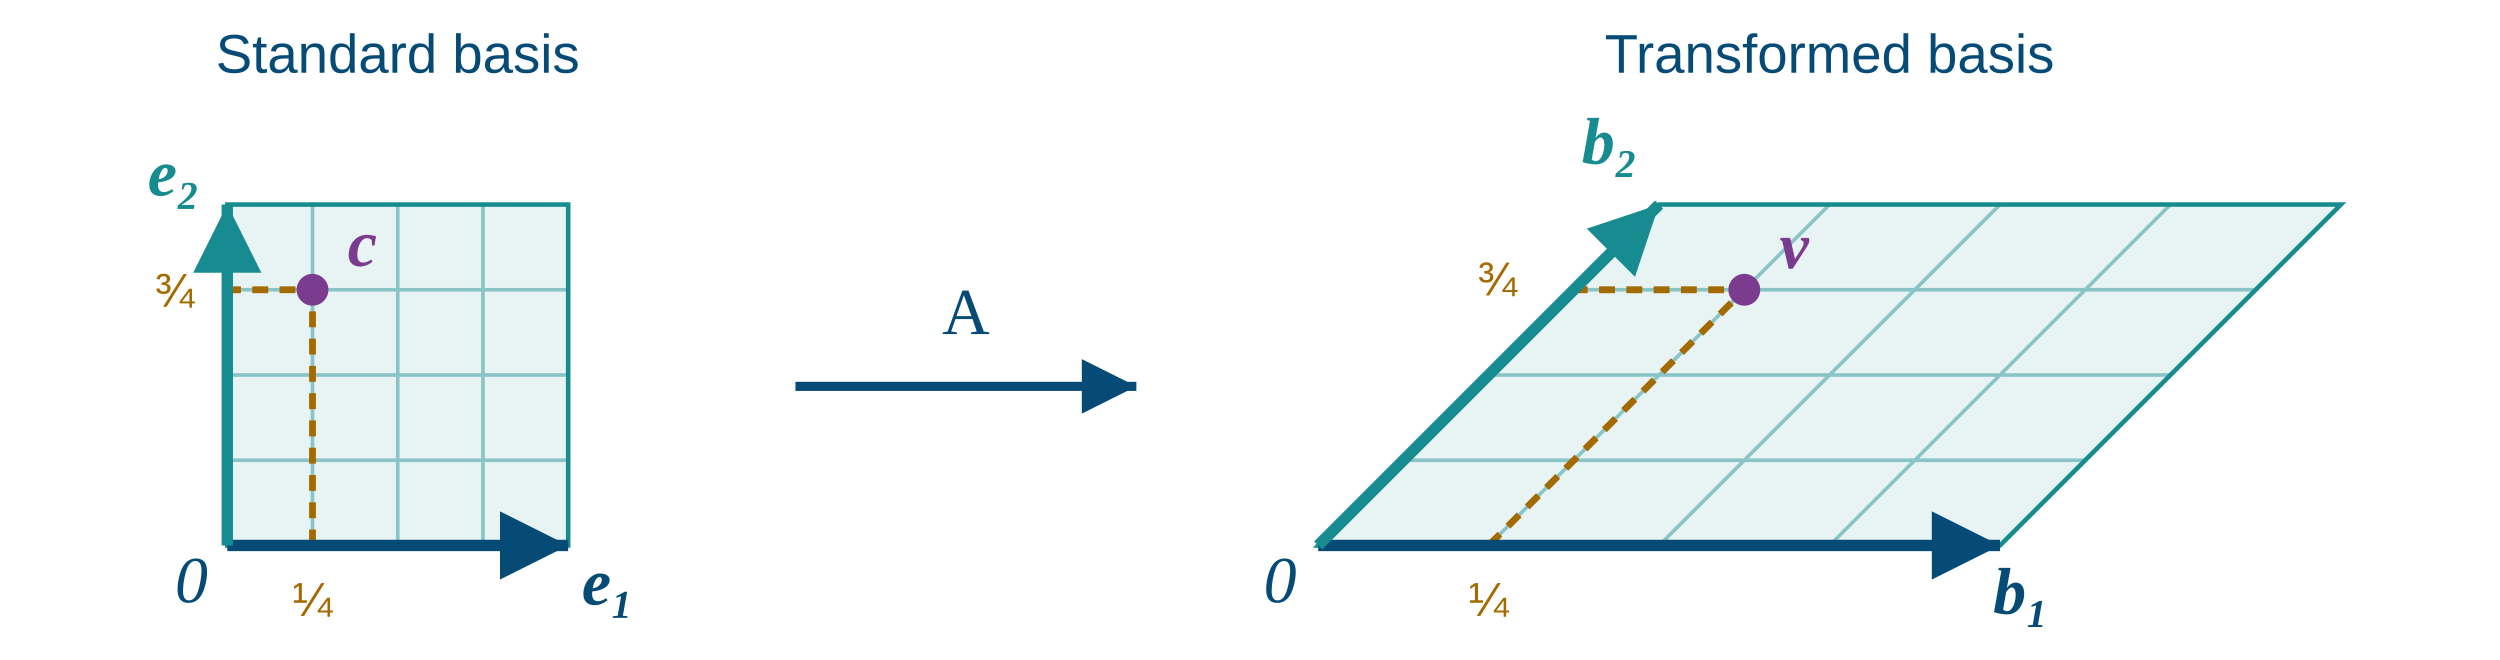
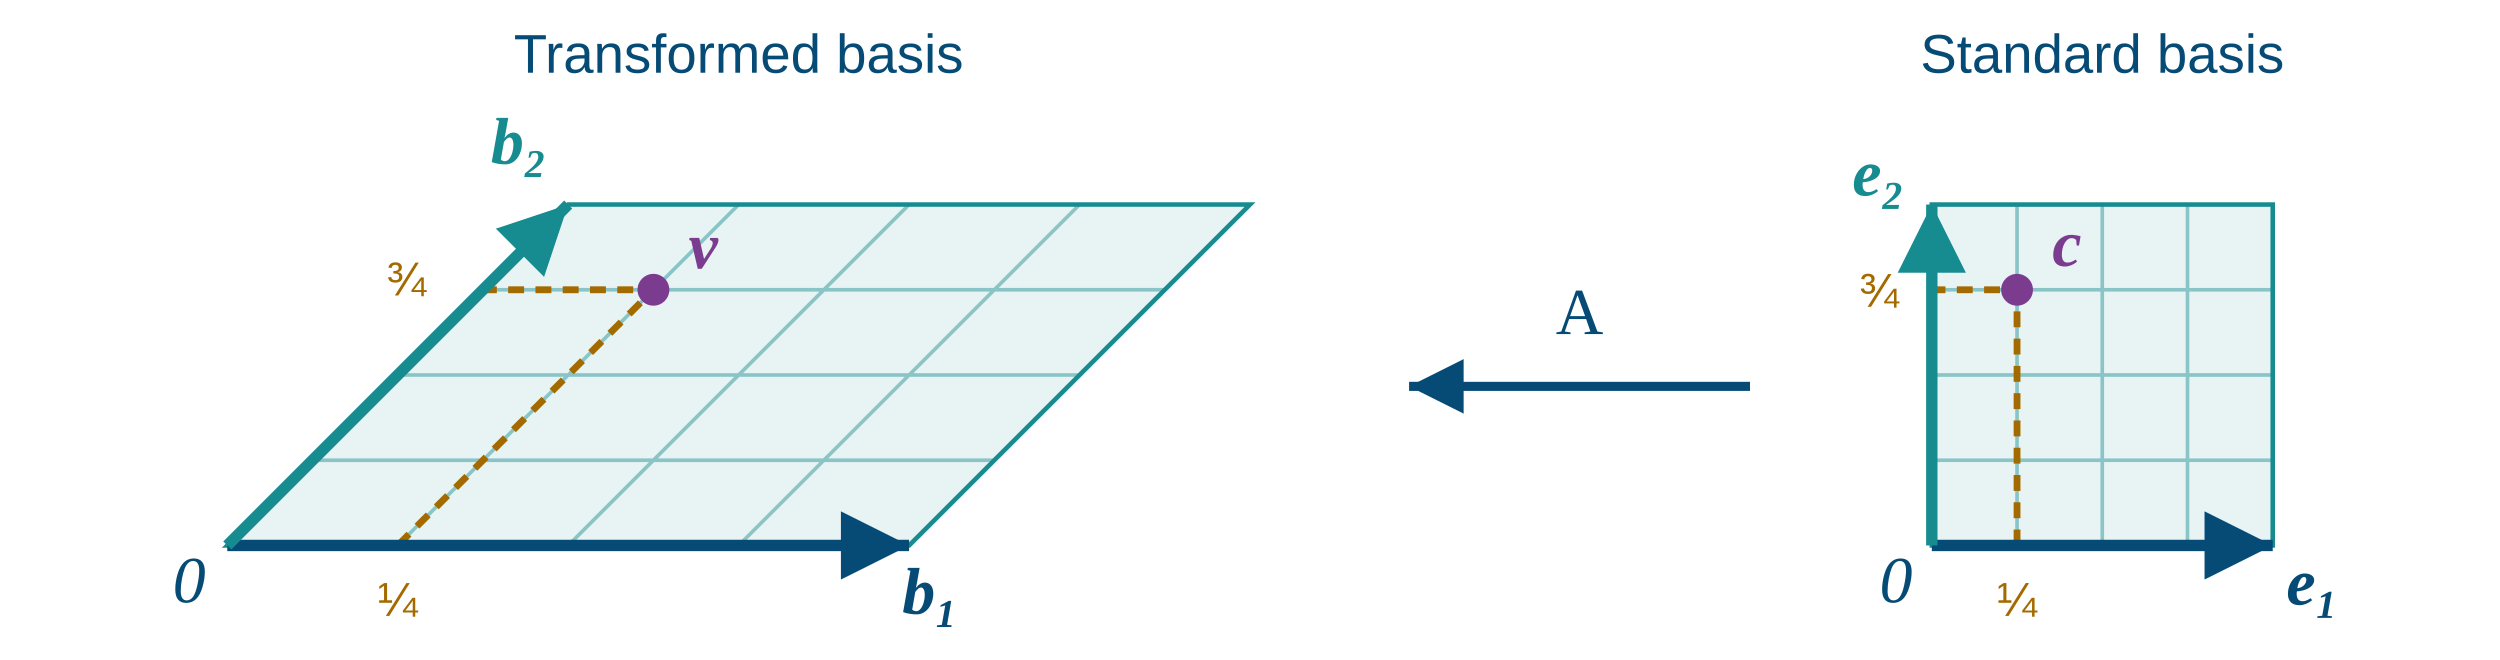
<svg xmlns="http://www.w3.org/2000/svg" viewBox="0 60 1100 290" role="img" aria-labelledby="square-title square-desc">
  <style>
    text { font-family: Arial, sans-serif; font-size: 24px; fill: #064b76; }
    .math { font-family: "Times New Roman", Times, serif; font-style: italic; font-size: 29px; }
    .vector { font-weight: bold; }
    .grid { stroke: #168b90; stroke-width: 1.6; opacity: .45; fill: none; }
    .weights { stroke: #a36a00; stroke-width: 3; stroke-dasharray: 7 5; fill: none; }
  </style>
  <defs>
    <marker id="square-blue" viewBox="0 0 10 10" refX="10" refY="5" markerWidth="6" markerHeight="6" orient="auto">
      <path d="M0,0 L10,5 L0,10 Z" fill="#064b76" />
    </marker>
    <marker id="square-teal" viewBox="0 0 10 10" refX="10" refY="5" markerWidth="6" markerHeight="6" orient="auto">
      <path d="M0,0 L10,5 L0,10 Z" fill="#168b90" />
    </marker>
  </defs>
-   <text x="175" y="92" text-anchor="middle">Standard basis</text>
-   <text x="805" y="92" text-anchor="middle">Transformed basis</text>
-   <path d="M100,300 L250,300 L250,150 L100,150 Z" fill="#168b90" fill-opacity=".1" stroke="#168b90" stroke-width="2" />
-   <path class="grid" d="M137.5,300 V150 M175,300 V150 M212.5,300 V150 M100,262.5 H250 M100,225 H250 M100,187.5 H250" />
-   <path class="weights" d="M137.5,300 V187.5 H100" />
-   <path d="M100,300 H250" stroke="#064b76" stroke-width="5" marker-end="url(#square-blue)" />
-   <path d="M100,300 V150" stroke="#168b90" stroke-width="5" marker-end="url(#square-teal)" />
-   <circle cx="137.5" cy="187.5" r="7" fill="#7b3c90" />
-   <text class="math vector" x="153" y="177" style="fill:#7b3c90">c</text>
-   <text class="math vector" x="256" y="326">e₁</text>
-   <text class="math vector" x="65" y="146" style="fill:#168b90">e₂</text>
-   <text class="math" x="77" y="325">0</text>
-   <text x="137.5" y="331" text-anchor="middle" style="font-size:21px;fill:#a36a00">¼</text>
-   <text x="68" y="195" style="font-size:21px;fill:#a36a00">¾</text>
-   <path d="M350,230 H500" stroke="#064b76" stroke-width="4" marker-end="url(#square-blue)" />
-   <text class="math" x="425" y="207" text-anchor="middle" style="font-style:normal">A</text>
-   <path d="M580,300 L880,300 L1030,150 L730,150 Z" fill="#168b90" fill-opacity=".1" stroke="#168b90" stroke-width="2" />
-   <path class="grid" d="M655,300 L805,150 M730,300 L880,150 M805,300 L955,150 M617.5,262.5 H917.5 M655,225 H955 M692.5,187.5 H992.5" />
-   <path class="weights" d="M655,300 L767.5,187.5 H692.5" />
-   <path d="M580,300 H880" stroke="#064b76" stroke-width="5" marker-end="url(#square-blue)" />
-   <path d="M580,300 L730,150" stroke="#168b90" stroke-width="5" marker-end="url(#square-teal)" />
-   <circle cx="767.5" cy="187.5" r="7" fill="#7b3c90" />
-   <text class="math vector" x="783" y="178" style="fill:#7b3c90">v</text>
-   <text class="math vector" x="877" y="330">b₁</text>
-   <text class="math vector" x="696" y="132" style="fill:#168b90">b₂</text>
-   <text class="math" x="556" y="325">0</text>
-   <text x="655" y="331" text-anchor="middle" style="font-size:21px;fill:#a36a00">¼</text>
-   <text x="650" y="190" style="font-size:21px;fill:#a36a00">¾</text>
+   <g id="transformed-basis" transform="translate(-480 0)">
+     <text x="805" y="92" text-anchor="middle">Transformed basis</text>
+     <path d="M580,300 L880,300 L1030,150 L730,150 Z" fill="#168b90" fill-opacity=".1" stroke="#168b90" stroke-width="2" />
+     <path class="grid" d="M655,300 L805,150 M730,300 L880,150 M805,300 L955,150 M617.5,262.5 H917.5 M655,225 H955 M692.5,187.5 H992.5" />
+     <path class="weights" d="M655,300 L767.5,187.5 H692.5" />
+     <path d="M580,300 H880" stroke="#064b76" stroke-width="5" marker-end="url(#square-blue)" />
+     <path d="M580,300 L730,150" stroke="#168b90" stroke-width="5" marker-end="url(#square-teal)" />
+     <circle cx="767.5" cy="187.5" r="7" fill="#7b3c90" />
+     <text class="math vector" x="783" y="178" style="fill:#7b3c90">v</text>
+     <text class="math vector" x="877" y="330">b₁</text>
+     <text class="math vector" x="696" y="132" style="fill:#168b90">b₂</text>
+     <text class="math" x="556" y="325">0</text>
+     <text x="655" y="331" text-anchor="middle" style="font-size:21px;fill:#a36a00">¼</text>
+     <text x="650" y="190" style="font-size:21px;fill:#a36a00">¾</text>
+   </g>
+   <path d="M770,230 H620" stroke="#064b76" stroke-width="4" marker-end="url(#square-blue)" />
+   <text class="math" x="695" y="207" text-anchor="middle" style="font-style:normal">A</text>
+   <g id="standard-basis" transform="translate(750 0)">
+     <text x="175" y="92" text-anchor="middle">Standard basis</text>
+     <path d="M100,300 L250,300 L250,150 L100,150 Z" fill="#168b90" fill-opacity=".1" stroke="#168b90" stroke-width="2" />
+     <path class="grid" d="M137.5,300 V150 M175,300 V150 M212.5,300 V150 M100,262.5 H250 M100,225 H250 M100,187.5 H250" />
+     <path class="weights" d="M137.5,300 V187.5 H100" />
+     <path d="M100,300 H250" stroke="#064b76" stroke-width="5" marker-end="url(#square-blue)" />
+     <path d="M100,300 V150" stroke="#168b90" stroke-width="5" marker-end="url(#square-teal)" />
+     <circle cx="137.5" cy="187.5" r="7" fill="#7b3c90" />
+     <text class="math vector" x="153" y="177" style="fill:#7b3c90">c</text>
+     <text class="math vector" x="256" y="326">e₁</text>
+     <text class="math vector" x="65" y="146" style="fill:#168b90">e₂</text>
+     <text class="math" x="77" y="325">0</text>
+     <text x="137.5" y="331" text-anchor="middle" style="font-size:21px;fill:#a36a00">¼</text>
+     <text x="68" y="195" style="font-size:21px;fill:#a36a00">¾</text>
+   </g>
</svg>
